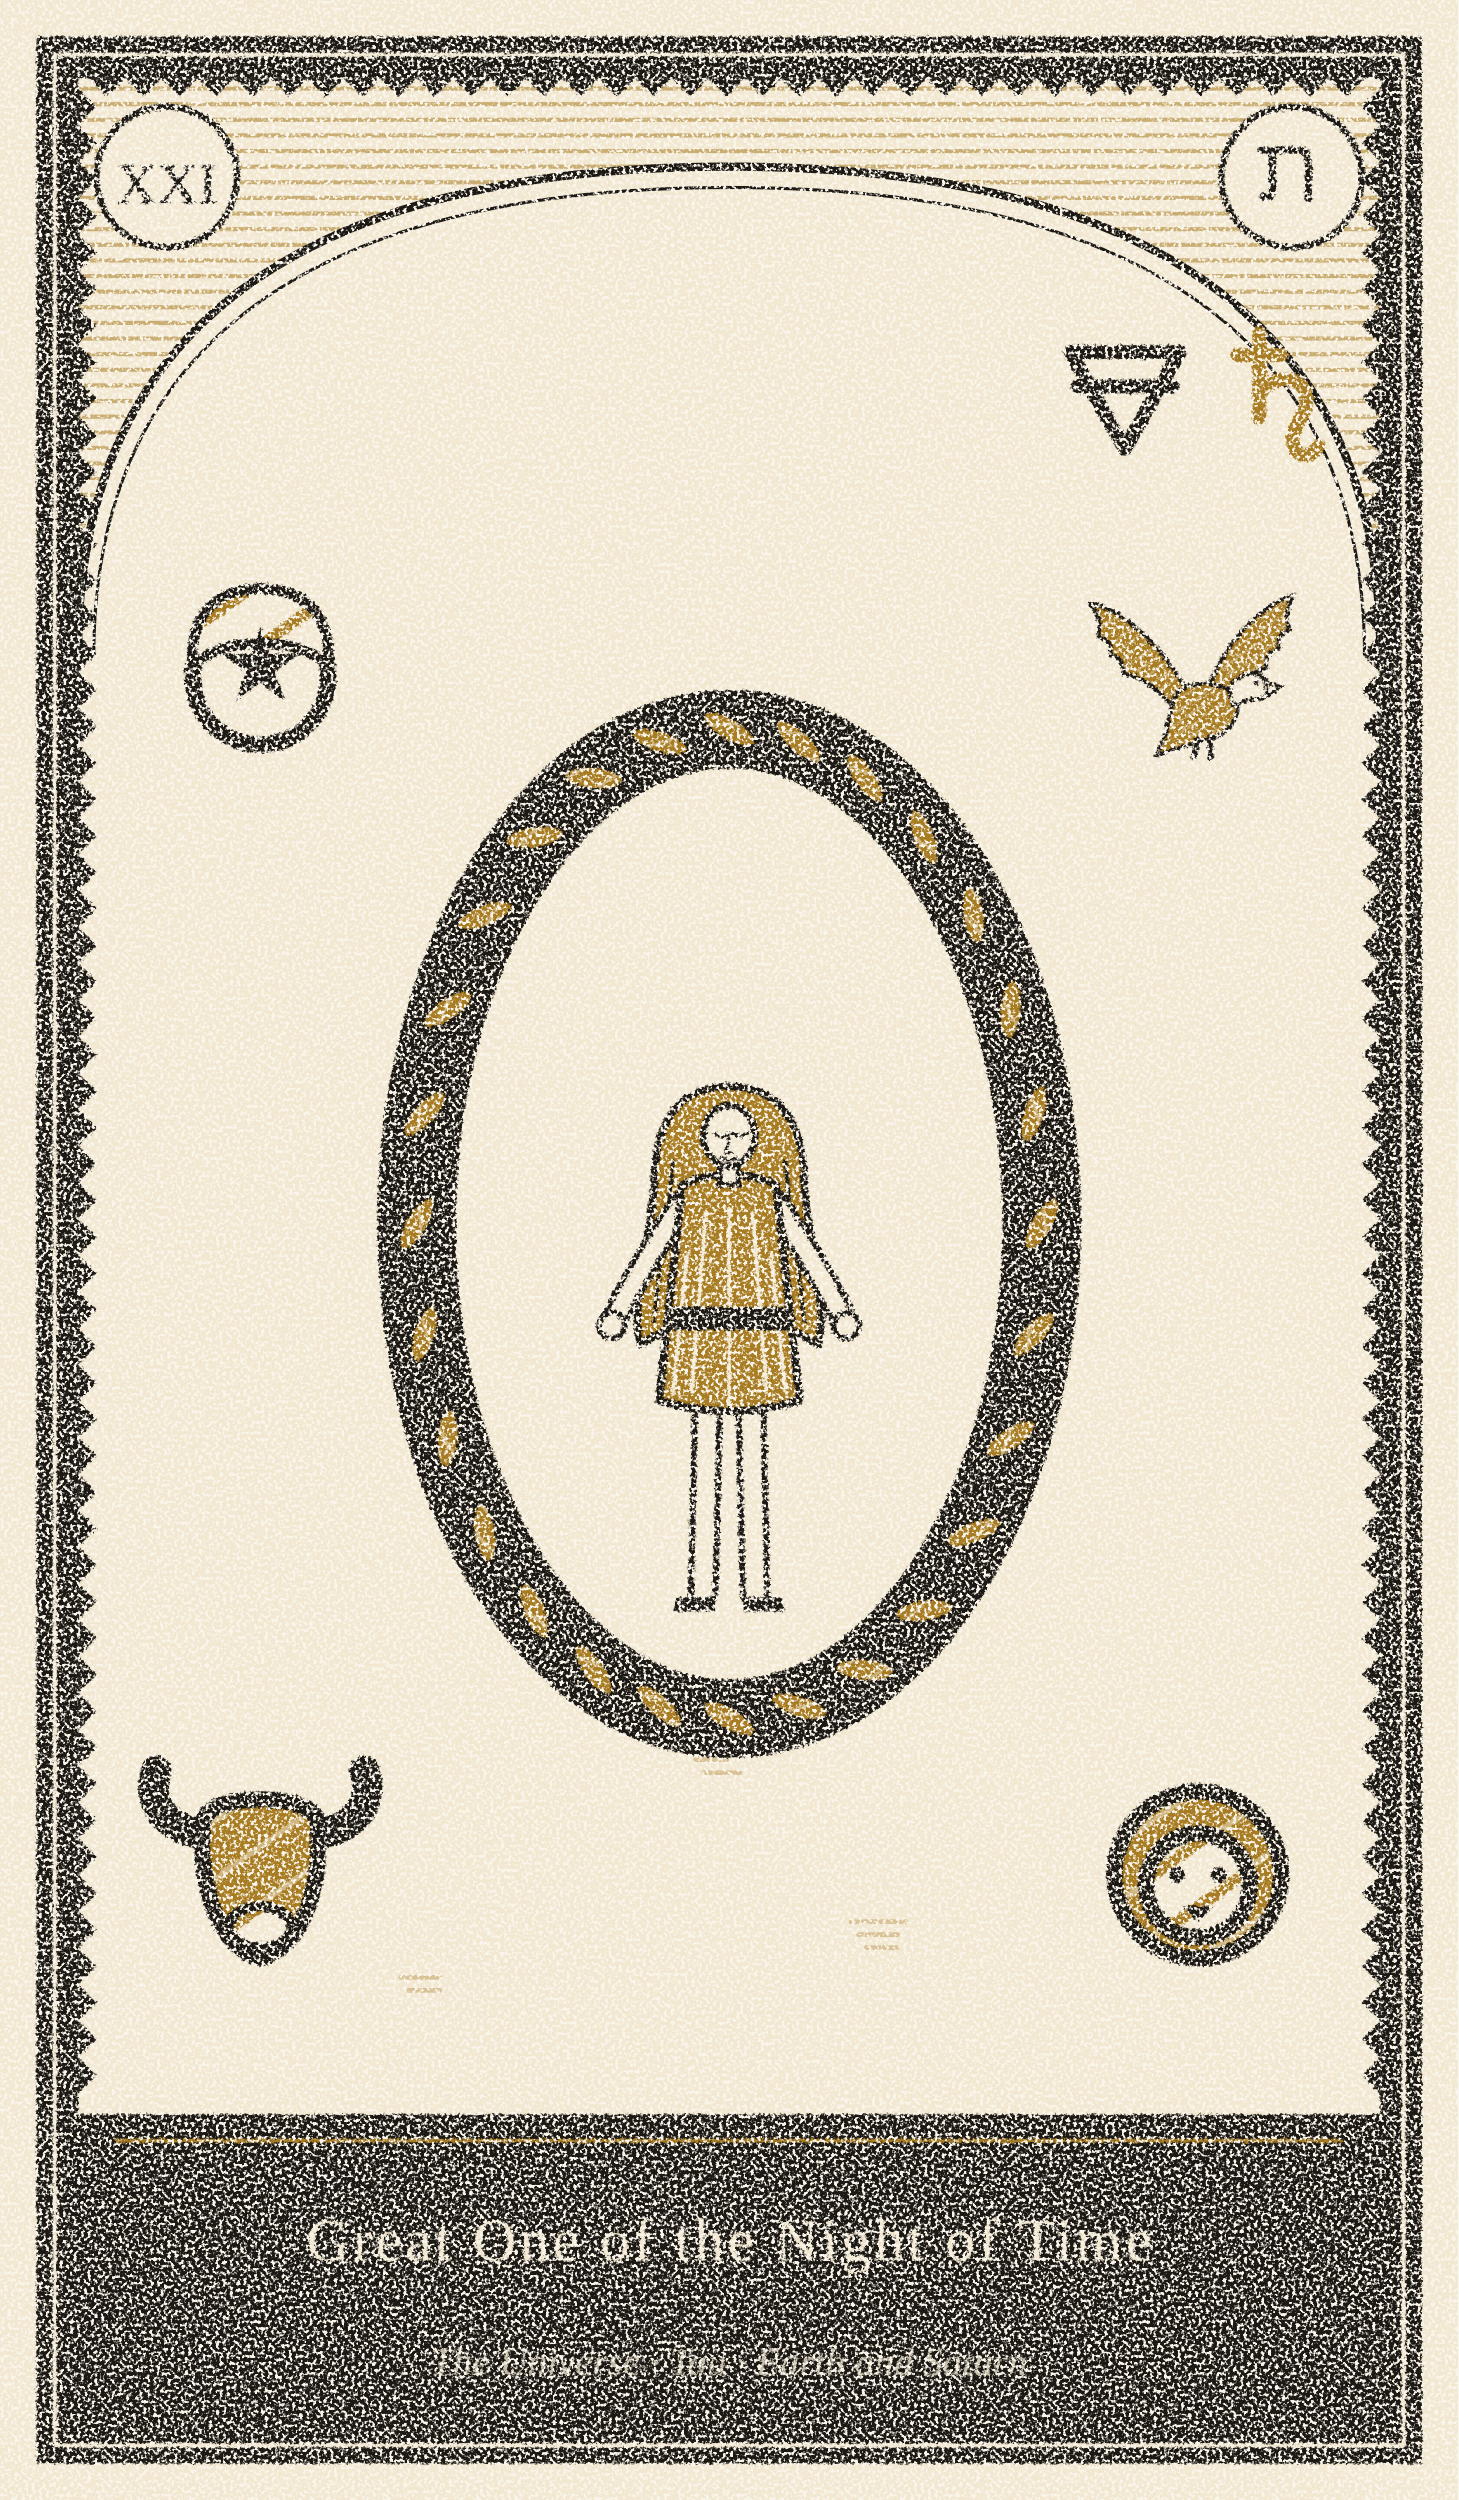
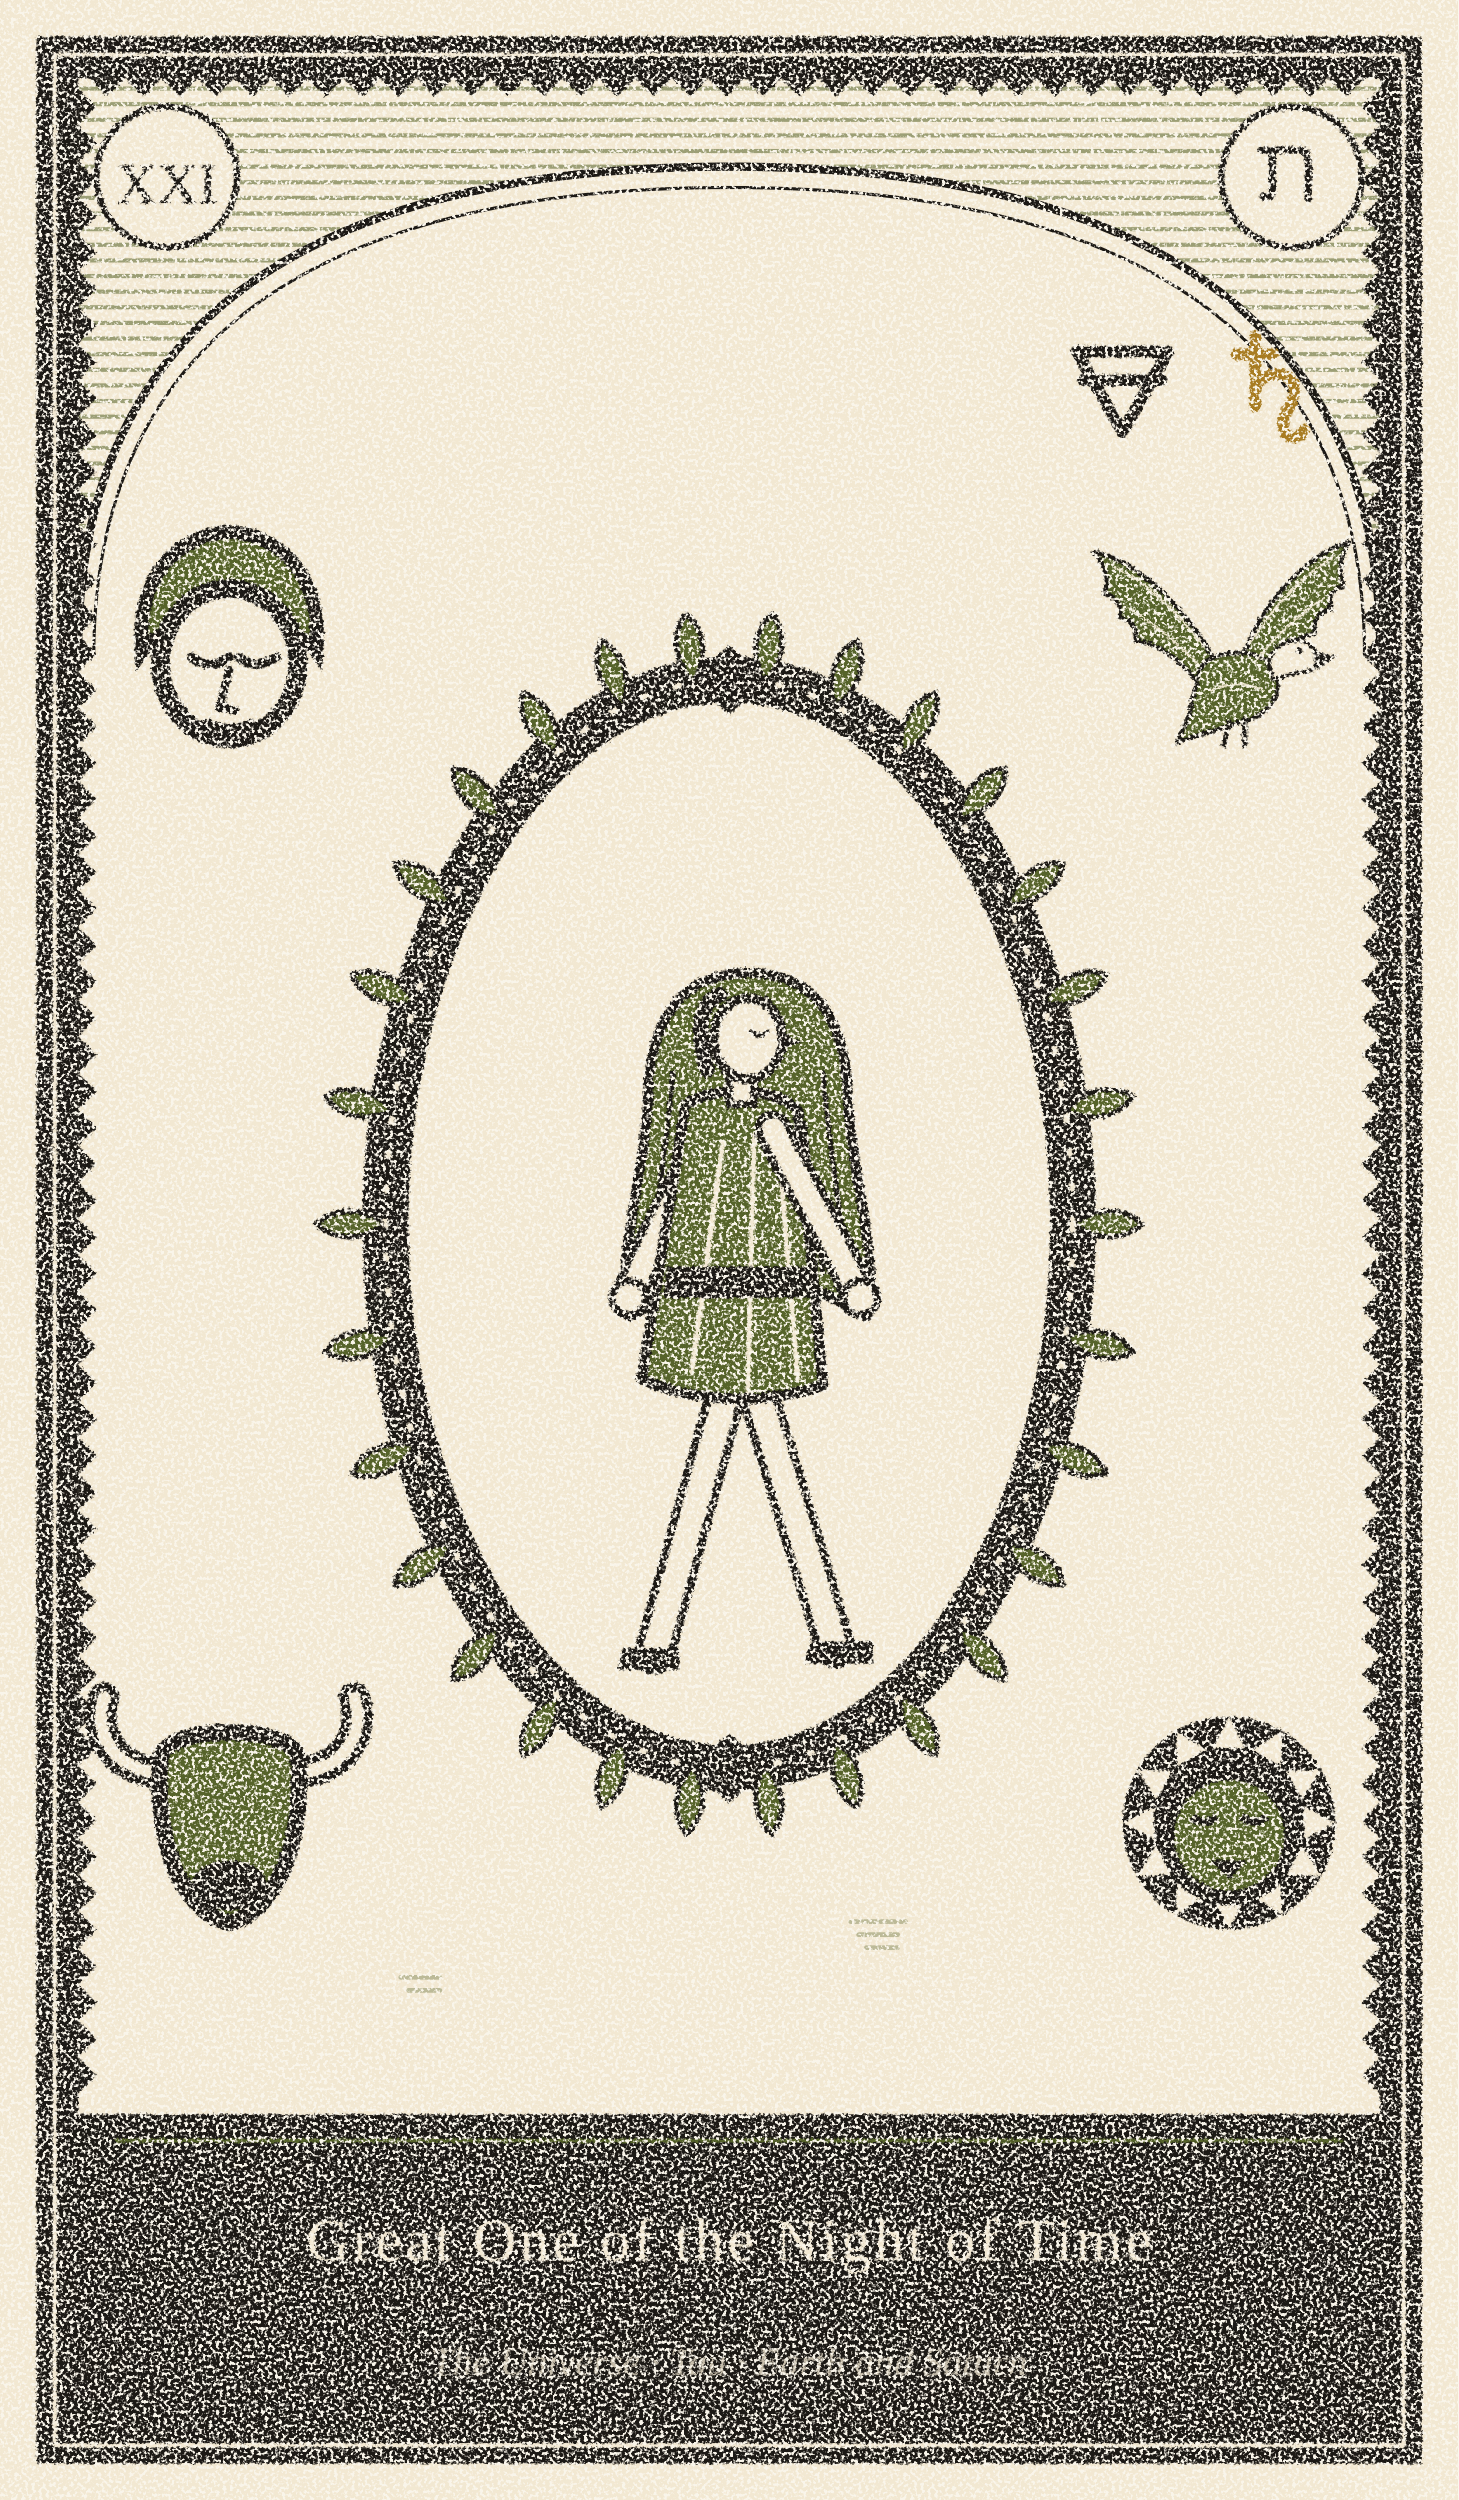
<svg xmlns="http://www.w3.org/2000/svg" viewBox="0 0 560 960" width="560" height="960" role="img" aria-labelledby="t d">
  <defs>
-     <pattern id="gouge" width="9" height="9" patternUnits="userSpaceOnUse" patternTransform="rotate(-35)">
+     <pattern id="gouge-Fire" width="9" height="9" patternUnits="userSpaceOnUse" patternTransform="rotate(-35)">
+       <rect width="9" height="9" fill="#b8371f" />
+       <path d="M0 4.5 H9" stroke="#f2e8d2" stroke-width="1.1" opacity=".55" />
+     </pattern>
+     <pattern id="tint-Fire" width="10" height="10" patternUnits="userSpaceOnUse" patternTransform="rotate(-35)">
+       <rect width="10" height="10" fill="#f2e8d2" />
+       <path d="M0 5 H10" stroke="#b8371f" stroke-width="2.2" />
+     </pattern>
+     <pattern id="gouge-Water" width="9" height="9" patternUnits="userSpaceOnUse" patternTransform="rotate(-35)">
+       <rect width="9" height="9" fill="#1f4a78" />
+       <path d="M0 4.5 H9" stroke="#f2e8d2" stroke-width="1.1" opacity=".55" />
+     </pattern>
+     <pattern id="tint-Water" width="10" height="10" patternUnits="userSpaceOnUse" patternTransform="rotate(-35)">
+       <rect width="10" height="10" fill="#f2e8d2" />
+       <path d="M0 5 H10" stroke="#1f4a78" stroke-width="2.2" />
+     </pattern>
+     <pattern id="gouge-Air" width="9" height="9" patternUnits="userSpaceOnUse" patternTransform="rotate(-35)">
+       <rect width="9" height="9" fill="#b88a22" />
+       <path d="M0 4.5 H9" stroke="#f2e8d2" stroke-width="1.1" opacity=".55" />
+     </pattern>
+     <pattern id="tint-Air" width="10" height="10" patternUnits="userSpaceOnUse" patternTransform="rotate(-35)">
+       <rect width="10" height="10" fill="#f2e8d2" />
+       <path d="M0 5 H10" stroke="#b88a22" stroke-width="2.2" />
+     </pattern>
+     <pattern id="gouge-Earth" width="9" height="9" patternUnits="userSpaceOnUse" patternTransform="rotate(-35)">
+       <rect width="9" height="9" fill="#56632a" />
+       <path d="M0 4.5 H9" stroke="#f2e8d2" stroke-width="1.1" opacity=".55" />
+     </pattern>
+     <pattern id="tint-Earth" width="10" height="10" patternUnits="userSpaceOnUse" patternTransform="rotate(-35)">
+       <rect width="10" height="10" fill="#f2e8d2" />
+       <path d="M0 5 H10" stroke="#56632a" stroke-width="2.2" />
+     </pattern>
+     <pattern id="gouge-Gold" width="9" height="9" patternUnits="userSpaceOnUse" patternTransform="rotate(-35)">
      <rect width="9" height="9" fill="#a87c22" />
      <path d="M0 4.5 H9" stroke="#f2e8d2" stroke-width="1.1" opacity=".55" />
    </pattern>
-     <pattern id="tint" width="10" height="10" patternUnits="userSpaceOnUse" patternTransform="rotate(-35)">
+     <pattern id="tint-Gold" width="10" height="10" patternUnits="userSpaceOnUse" patternTransform="rotate(-35)">
      <rect width="10" height="10" fill="#f2e8d2" />
      <path d="M0 5 H10" stroke="#a87c22" stroke-width="2.2" />
    </pattern>
    <pattern id="hatch" width="6" height="6" patternUnits="userSpaceOnUse" patternTransform="rotate(-35)">
      <rect width="6" height="6" fill="#f2e8d2" />
      <path d="M0 3 H6" stroke="#1c1915" stroke-width="1.3" />
    </pattern>
    <filter id="press" x="-2%" y="-2%" width="104%" height="104%">
      <feTurbulence type="fractalNoise" baseFrequency=".9" numOctaves="2" seed="7" result="n" />
      <feDisplacementMap in="SourceGraphic" in2="n" scale="2.2" xChannelSelector="R" yChannelSelector="G" />
    </filter>
    <filter id="grain" x="0" y="0" width="100%" height="100%">
      <feTurbulence type="fractalNoise" baseFrequency=".75" numOctaves="2" seed="3" />
      <feColorMatrix values="0 0 0 0 .95  0 0 0 0 .91  0 0 0 0 .82  0 0 0 -6 3.1" />
    </filter>
-     <g id="p-wreath-8532d">
-       <ellipse rx="120" ry="190" fill="none" stroke="#1c1915" stroke-width="30.1" />
-       <ellipse rx="120" ry="190" fill="none" stroke="#1c1915" stroke-width="22" />
-       <g fill="url(#gouge)" stroke="#1c1915" stroke-width="2.4">
-         <ellipse cx="120.0" cy="0.0" rx="12" ry="5" transform="rotate(120.0 120.0 0.0)" />
-         <ellipse cx="117.0" cy="42.3" rx="12" ry="5" transform="rotate(132.9 117.0 42.3)" />
-         <ellipse cx="108.1" cy="82.4" rx="12" ry="5" transform="rotate(145.7 108.1 82.4)" />
-         <ellipse cx="93.8" cy="118.5" rx="12" ry="5" transform="rotate(158.6 93.8 118.5)" />
-         <ellipse cx="74.8" cy="148.5" rx="12" ry="5" transform="rotate(171.4 74.8 148.5)" />
-         <ellipse cx="52.1" cy="171.2" rx="12" ry="5" transform="rotate(184.3 52.1 171.2)" />
-         <ellipse cx="26.7" cy="185.2" rx="12" ry="5" transform="rotate(197.1 26.7 185.2)" />
-         <ellipse cx="0.0" cy="190.0" rx="12" ry="5" transform="rotate(210.0 0.0 190.0)" />
-         <ellipse cx="-26.7" cy="185.2" rx="12" ry="5" transform="rotate(222.9 -26.7 185.2)" />
-         <ellipse cx="-52.1" cy="171.2" rx="12" ry="5" transform="rotate(235.7 -52.1 171.2)" />
-         <ellipse cx="-74.8" cy="148.5" rx="12" ry="5" transform="rotate(248.6 -74.8 148.5)" />
-         <ellipse cx="-93.8" cy="118.5" rx="12" ry="5" transform="rotate(261.4 -93.8 118.5)" />
-         <ellipse cx="-108.1" cy="82.4" rx="12" ry="5" transform="rotate(274.3 -108.1 82.4)" />
-         <ellipse cx="-117.0" cy="42.3" rx="12" ry="5" transform="rotate(287.1 -117.0 42.3)" />
-         <ellipse cx="-120.0" cy="0.0" rx="12" ry="5" transform="rotate(300.0 -120.0 0.0)" />
-         <ellipse cx="-117.0" cy="-42.3" rx="12" ry="5" transform="rotate(312.9 -117.0 -42.3)" />
-         <ellipse cx="-108.1" cy="-82.4" rx="12" ry="5" transform="rotate(325.7 -108.1 -82.4)" />
-         <ellipse cx="-93.8" cy="-118.5" rx="12" ry="5" transform="rotate(338.6 -93.8 -118.5)" />
-         <ellipse cx="-74.8" cy="-148.5" rx="12" ry="5" transform="rotate(351.4 -74.8 -148.5)" />
-         <ellipse cx="-52.1" cy="-171.2" rx="12" ry="5" transform="rotate(364.3 -52.1 -171.2)" />
-         <ellipse cx="-26.7" cy="-185.2" rx="12" ry="5" transform="rotate(377.1 -26.7 -185.2)" />
-         <ellipse cx="-0.0" cy="-190.0" rx="12" ry="5" transform="rotate(390.0 -0.0 -190.0)" />
-         <ellipse cx="26.7" cy="-185.2" rx="12" ry="5" transform="rotate(402.9 26.7 -185.2)" />
-         <ellipse cx="52.1" cy="-171.2" rx="12" ry="5" transform="rotate(415.7 52.1 -171.2)" />
-         <ellipse cx="74.8" cy="-148.5" rx="12" ry="5" transform="rotate(428.6 74.8 -148.5)" />
-         <ellipse cx="93.8" cy="-118.5" rx="12" ry="5" transform="rotate(441.4 93.8 -118.5)" />
-         <ellipse cx="108.1" cy="-82.4" rx="12" ry="5" transform="rotate(454.3 108.1 -82.4)" />
-         <ellipse cx="117.0" cy="-42.3" rx="12" ry="5" transform="rotate(467.1 117.0 -42.3)" />
-       </g>
+     <g id="p-wreath-Earth-be92d" style="color:#56632a">
+       <ellipse rx="120" ry="190" fill="none" stroke="#1c1915" stroke-width="16" />
+       <path d="M120 0 c-6 -8 -6 -18 0 -24 c6 6 6 16 0 24 Z" transform="rotate(90 120 0)" fill="currentColor" stroke="#1c1915" stroke-width="1.8" />
+       <path d="M117.4 39.5 c-6 -8 -6 -18 0 -24 c6 6 6 16 0 24 Z" transform="rotate(102 117.4 39.5)" fill="currentColor" stroke="#1c1915" stroke-width="1.8" />
+       <path d="M109.6 77.3 c-6 -8 -6 -18 0 -24 c6 6 6 16 0 24 Z" transform="rotate(114 109.6 77.3)" fill="currentColor" stroke="#1c1915" stroke-width="1.8" />
+       <path d="M97.1 111.7 c-6 -8 -6 -18 0 -24 c6 6 6 16 0 24 Z" transform="rotate(126 97.1 111.7)" fill="currentColor" stroke="#1c1915" stroke-width="1.8" />
+       <path d="M80.3 141.2 c-6 -8 -6 -18 0 -24 c6 6 6 16 0 24 Z" transform="rotate(138 80.3 141.2)" fill="currentColor" stroke="#1c1915" stroke-width="1.8" />
+       <path d="M60 164.5 c-6 -8 -6 -18 0 -24 c6 6 6 16 0 24 Z" transform="rotate(150 60 164.5)" fill="currentColor" stroke="#1c1915" stroke-width="1.8" />
+       <path d="M37.1 180.7 c-6 -8 -6 -18 0 -24 c6 6 6 16 0 24 Z" transform="rotate(162 37.1 180.7)" fill="currentColor" stroke="#1c1915" stroke-width="1.8" />
+       <path d="M12.5 189 c-6 -8 -6 -18 0 -24 c6 6 6 16 0 24 Z" transform="rotate(174 12.5 189)" fill="currentColor" stroke="#1c1915" stroke-width="1.8" />
+       <path d="M-12.5 189 c-6 -8 -6 -18 0 -24 c6 6 6 16 0 24 Z" transform="rotate(186 -12.5 189)" fill="currentColor" stroke="#1c1915" stroke-width="1.8" />
+       <path d="M-37.1 180.7 c-6 -8 -6 -18 0 -24 c6 6 6 16 0 24 Z" transform="rotate(198 -37.1 180.7)" fill="currentColor" stroke="#1c1915" stroke-width="1.8" />
+       <path d="M-60 164.5 c-6 -8 -6 -18 0 -24 c6 6 6 16 0 24 Z" transform="rotate(210 -60 164.5)" fill="currentColor" stroke="#1c1915" stroke-width="1.8" />
+       <path d="M-80.3 141.2 c-6 -8 -6 -18 0 -24 c6 6 6 16 0 24 Z" transform="rotate(222 -80.3 141.2)" fill="currentColor" stroke="#1c1915" stroke-width="1.8" />
+       <path d="M-97.1 111.7 c-6 -8 -6 -18 0 -24 c6 6 6 16 0 24 Z" transform="rotate(234 -97.1 111.7)" fill="currentColor" stroke="#1c1915" stroke-width="1.8" />
+       <path d="M-109.6 77.3 c-6 -8 -6 -18 0 -24 c6 6 6 16 0 24 Z" transform="rotate(246 -109.6 77.3)" fill="currentColor" stroke="#1c1915" stroke-width="1.8" />
+       <path d="M-117.4 39.5 c-6 -8 -6 -18 0 -24 c6 6 6 16 0 24 Z" transform="rotate(258 -117.4 39.5)" fill="currentColor" stroke="#1c1915" stroke-width="1.8" />
+       <path d="M-120 0 c-6 -8 -6 -18 0 -24 c6 6 6 16 0 24 Z" transform="rotate(270 -120 0)" fill="currentColor" stroke="#1c1915" stroke-width="1.8" />
+       <path d="M-117.4 -39.5 c-6 -8 -6 -18 0 -24 c6 6 6 16 0 24 Z" transform="rotate(282 -117.4 -39.5)" fill="currentColor" stroke="#1c1915" stroke-width="1.8" />
+       <path d="M-109.6 -77.3 c-6 -8 -6 -18 0 -24 c6 6 6 16 0 24 Z" transform="rotate(294 -109.6 -77.3)" fill="currentColor" stroke="#1c1915" stroke-width="1.8" />
+       <path d="M-97.1 -111.7 c-6 -8 -6 -18 0 -24 c6 6 6 16 0 24 Z" transform="rotate(306 -97.1 -111.7)" fill="currentColor" stroke="#1c1915" stroke-width="1.8" />
+       <path d="M-80.3 -141.2 c-6 -8 -6 -18 0 -24 c6 6 6 16 0 24 Z" transform="rotate(318 -80.3 -141.2)" fill="currentColor" stroke="#1c1915" stroke-width="1.8" />
+       <path d="M-60 -164.5 c-6 -8 -6 -18 0 -24 c6 6 6 16 0 24 Z" transform="rotate(330 -60 -164.5)" fill="currentColor" stroke="#1c1915" stroke-width="1.8" />
+       <path d="M-37.1 -180.7 c-6 -8 -6 -18 0 -24 c6 6 6 16 0 24 Z" transform="rotate(342 -37.1 -180.7)" fill="currentColor" stroke="#1c1915" stroke-width="1.8" />
+       <path d="M-12.5 -189 c-6 -8 -6 -18 0 -24 c6 6 6 16 0 24 Z" transform="rotate(354 -12.5 -189)" fill="currentColor" stroke="#1c1915" stroke-width="1.8" />
+       <path d="M12.5 -189 c-6 -8 -6 -18 0 -24 c6 6 6 16 0 24 Z" transform="rotate(366 12.5 -189)" fill="currentColor" stroke="#1c1915" stroke-width="1.8" />
+       <path d="M37.1 -180.7 c-6 -8 -6 -18 0 -24 c6 6 6 16 0 24 Z" transform="rotate(378 37.1 -180.7)" fill="currentColor" stroke="#1c1915" stroke-width="1.8" />
+       <path d="M60 -164.5 c-6 -8 -6 -18 0 -24 c6 6 6 16 0 24 Z" transform="rotate(390 60 -164.5)" fill="currentColor" stroke="#1c1915" stroke-width="1.8" />
+       <path d="M80.3 -141.2 c-6 -8 -6 -18 0 -24 c6 6 6 16 0 24 Z" transform="rotate(402 80.3 -141.2)" fill="currentColor" stroke="#1c1915" stroke-width="1.8" />
+       <path d="M97.1 -111.7 c-6 -8 -6 -18 0 -24 c6 6 6 16 0 24 Z" transform="rotate(414 97.1 -111.7)" fill="currentColor" stroke="#1c1915" stroke-width="1.8" />
+       <path d="M109.6 -77.3 c-6 -8 -6 -18 0 -24 c6 6 6 16 0 24 Z" transform="rotate(426 109.6 -77.3)" fill="currentColor" stroke="#1c1915" stroke-width="1.8" />
+       <path d="M117.4 -39.5 c-6 -8 -6 -18 0 -24 c6 6 6 16 0 24 Z" transform="rotate(438 117.4 -39.5)" fill="currentColor" stroke="#1c1915" stroke-width="1.8" />
+       <ellipse rx="120" ry="190" fill="none" stroke="#f2e8d2" stroke-width="2" stroke-dasharray="3 9" />
+       <path d="M-14 -190 L0 -202 L14 -190 L0 -178 Z M-14 190 L0 178 L14 190 L0 202 Z" fill="#1c1915" />
    </g>
-     <g id="p-hair-long-46d94" style="color:#a87c22">
+     <g id="p-hair-long-Earth-46d94" style="color:#56632a">
      <path d="M0 -22 C-26 -22 -32 0 -32 20 C-34 46 -42 70 -38 88 L-16 76 L-12 22 L12 22 L16 76 L38 88 C42 70 34 46 32 20 C32 0 26 -22 0 -22 Z" fill="currentColor" stroke="#1c1915" stroke-width="3.2" stroke-linejoin="round" />
      <path d="M-24 10 C-26 34 -30 56 -32 78 M-18 26 C-20 46 -22 60 -24 74 M24 10 C26 34 30 56 32 78 M18 26 C20 46 22 60 24 74" fill="none" stroke="#1c1915" stroke-width="1.6" stroke-linecap="round" />
    </g>
-     <g id="p-figure-ceab8" style="color:#a87c22">
-       <path d="M-9 -100 L-11 -6 M9 -100 L11 -6" fill="none" stroke="#1c1915" stroke-width="13" stroke-linecap="round" stroke-linejoin="round" />
-       <path d="M-9 -100 L-11 -6 M9 -100 L11 -6" fill="none" stroke="#f2e8d2" stroke-width="8" stroke-linecap="round" stroke-linejoin="round" />
-       <path d="M-22 -4 L-6 -4 L-6 2 L-24 2 Z M22 -4 L6 -4 L6 2 L24 2 Z" fill="#1c1915" />
-       <path d="M-20 -172 C-30 -156 -42 -138 -50 -120 M20 -172 C30 -156 42 -138 50 -120" fill="none" stroke="#1c1915" stroke-width="12" stroke-linecap="round" stroke-linejoin="round" />
-       <path d="M-20 -172 C-30 -156 -42 -138 -50 -120 M20 -172 C30 -156 42 -138 50 -120" fill="none" stroke="#f2e8d2" stroke-width="7" stroke-linecap="round" stroke-linejoin="round" />
-       <path d="M-20 -180 C-8 -186 8 -186 20 -180 L30 -88 C10 -82 -10 -82 -30 -88 Z" fill="currentColor" stroke="#1c1915" stroke-width="3.4" stroke-linejoin="round" />
-       <path d="M-10 -168 L-16 -92 M0 -170 L0 -86 M10 -168 L16 -92 M-18 -150 L-24 -92 M18 -150 L24 -92" stroke="#f2e8d2" stroke-width="1.6" stroke-linecap="round" />
-       <path d="M-24 -128 H24 L25 -118 H-25 Z" fill="#1c1915" />
-       <rect x="-4" y="-190" width="8" height="10" fill="#f2e8d2" stroke="#1c1915" stroke-width="2.4" />
-       <path d="M0 -201 m-11 0 a11 13 0 1 0 22 0 a11 13 0 1 0 -22 0" fill="#f2e8d2" stroke="#1c1915" stroke-width="3" />
-       <path d="M0 -201 m-6 -1 q3 2.2 6 0 M0 -201 m1.5 -1 q3 2.2 6 0" fill="none" stroke="#1c1915" stroke-width="1.5" stroke-linecap="round" />
-       <path d="M0 -201 m0 1 l-1.5 6 l2.5 0.5" fill="none" stroke="#1c1915" stroke-width="1.3" stroke-linecap="round" />
-       <path d="M0 -201 m-3.5 9.5 q3.5 1.6 7 0" fill="none" stroke="#1c1915" stroke-width="1.3" stroke-linecap="round" />
-       <circle cx="-50" cy="-120" r="5.5" fill="#f2e8d2" stroke="#1c1915" stroke-width="2.4" />
-       <circle cx="50" cy="-120" r="5.5" fill="#f2e8d2" stroke="#1c1915" stroke-width="2.4" />
+     <g id="p-figure-walk-Earth-ceab8" style="color:#56632a">
+       <path d="M2 -98 L-24 -4 M6 -98 L34 -6" fill="none" stroke="#1c1915" stroke-width="13" stroke-linecap="round" stroke-linejoin="round" />
+       <path d="M2 -98 L-24 -4 M6 -98 L34 -6" fill="none" stroke="#f2e8d2" stroke-width="8" stroke-linecap="round" stroke-linejoin="round" />
+       <path d="M-34 -6 L-16 -6 L-16 1 L-36 1 Z M26 -8 L46 -8 L46 -1 L24 -1 Z" fill="#1c1915" />
+       <path d="M-6 -172 C-16 -152 -26 -134 -32 -118" fill="none" stroke="#1c1915" stroke-width="12" stroke-linecap="round" stroke-linejoin="round" />
+       <path d="M-6 -172 C-16 -152 -26 -134 -32 -118" fill="none" stroke="#f2e8d2" stroke-width="7" stroke-linecap="round" stroke-linejoin="round" />
+       <path d="M-14 -180 C-4 -186 14 -186 22 -178 L30 -90 C12 -84 -10 -84 -28 -92 Z" fill="currentColor" stroke="#1c1915" stroke-width="3.4" stroke-linejoin="round" />
+       <path d="M-2 -168 L-12 -94 M8 -170 L6 -88 M16 -164 L22 -92" stroke="#f2e8d2" stroke-width="1.6" stroke-linecap="round" />
+       <path d="M-20 -128 H26 L27 -118 H-21 Z" fill="#1c1915" />
+       <path d="M14 -172 C24 -152 34 -136 42 -118" fill="none" stroke="#1c1915" stroke-width="12" stroke-linecap="round" stroke-linejoin="round" />
+       <path d="M14 -172 C24 -152 34 -136 42 -118" fill="none" stroke="#f2e8d2" stroke-width="7" stroke-linecap="round" stroke-linejoin="round" />
+       <rect x="0" y="-190" width="8" height="10" fill="#f2e8d2" stroke="#1c1915" stroke-width="2.4" />
+       <path d="M6 -201 m-11 0 a11 13 0 1 0 22 0 a11 13 0 1 0 -22 0" fill="#f2e8d2" stroke="#1c1915" stroke-width="3" />
+       <path d="M6 -201 m6 -13 c2 6 5 9 5 12 l4 2 l-4 1" fill="none" stroke="#1c1915" stroke-width="1.6" stroke-linecap="round" />
+       <path d="M6 -201 m1 -2 q2.5 2 5 0" fill="none" stroke="#1c1915" stroke-width="1.5" stroke-linecap="round" />
+       <path d="M6 -201 m-9 -14 c-6 2 -8 10 -4 24" fill="none" stroke="#1c1915" stroke-width="5" stroke-linecap="round" />
+       <circle cx="42" cy="-118" r="5.5" fill="#f2e8d2" stroke="#1c1915" stroke-width="2.4" />
+       <circle cx="-32" cy="-118" r="5.5" fill="#f2e8d2" stroke="#1c1915" stroke-width="2.4" />
    </g>
-     <g id="p-head-angel-5ba48">
-       <circle r="13" fill="#f2e8d2" stroke="#1c1915" stroke-width="3.1" />
-       <path d="M-13 -2 C-14 -14 -6 -17 0 -17 C6 -17 14 -14 13 -2 C8 -8 -8 -8 -13 -2 Z" fill="url(#tint)" stroke="#1c1915" stroke-width="2" />
-       <path d="M0 -10 L2.4 -2.6 L-3.9 -7.3 L3.9 -7.3 L-2.4 -2.6 Z" fill="none" stroke="#1c1915" stroke-width="2.3" transform="translate(0 4)" />
+     <g id="p-head-angel-Earth-be92d" style="color:#56632a">
+       <path d="M-14 0 C-15 -14 -6 -19 0 -19 C6 -19 15 -14 14 0 C10 -6 -10 -6 -14 0 Z" fill="currentColor" stroke="#1c1915" stroke-width="2.2" />
+       <path d="M0 2 m-11 0 a11 12 0 1 0 22 0 a11 12 0 1 0 -22 0" fill="#f2e8d2" stroke="#1c1915" stroke-width="3" />
+       <path d="M0 2 m-6 -1 q3 2.2 6 0 M0 2 m1.5 -1 q3 2.2 6 0" fill="none" stroke="#1c1915" stroke-width="1.5" stroke-linecap="round" />
+       <path d="M0 2 m0 1 l-1.5 6 l2.5 0.5" fill="none" stroke="#1c1915" stroke-width="1.3" stroke-linecap="round" />
+       <path d="M0 2 m-3.5 9.5 q3.5 1.6 7 0" fill="none" stroke="#1c1915" stroke-width="1.3" stroke-linecap="round" />
    </g>
-     <g id="p-eagle-1b15c">
-       <g stroke="#1c1915" stroke-width="3.8" stroke-linejoin="round" fill="url(#gouge)">
+     <g id="p-eagle-Earth-be92d" style="color:#56632a">
+       <g fill="currentColor" stroke="#1c1915" stroke-width="3.4" stroke-linejoin="round">
        <path d="M-10 -10 C-30 -50 -70 -90 -104 -96 C-94 -84 -92 -74 -96 -64 C-86 -62 -82 -54 -84 -46 C-74 -44 -70 -36 -72 -28 C-56 -26 -40 -16 -24 4 Z" />
        <path d="M10 -14 C24 -54 56 -92 92 -104 C84 -90 84 -80 88 -70 C78 -68 76 -60 78 -52 C68 -50 64 -42 66 -34 C50 -30 36 -18 24 0 Z" />
        <path d="M-24 0 C-24 -20 20 -26 34 -8 C44 6 34 30 10 34 L-40 50 L-30 28 C-30 20 -26 10 -24 0 Z" />
-         <path d="M30 -10 C34 -30 58 -34 66 -20 C70 -12 66 -4 58 -4 C50 -4 42 0 34 2 Z" fill="#f2e8d2" />
      </g>
-       <path d="M64 -20 L80 -16 L68 -8 Z" fill="url(#tint)" stroke="#1c1915" stroke-width="3.1" />
-       <circle cx="56" cy="-20" r="2.5" fill="#1c1915" />
-       <g stroke="#1c1915" stroke-width="5.8" stroke-linecap="round">
-         <path d="M0 34 L-4 52 M12 32 L12 52" />
-       </g>
+       <path d="M30 -10 C34 -30 58 -34 66 -20 C70 -12 66 -4 58 -4 C50 -4 42 0 34 2 Z" fill="#f2e8d2" stroke="#1c1915" stroke-width="3" />
+       <path d="M64 -20 L82 -16 L68 -6 Z" fill="#1c1915" />
+       <circle cx="54" cy="-20" r="2.4" fill="#1c1915" />
+       <path d="M-20 -24 C-40 -50 -64 -74 -88 -84 M-24 -10 C-44 -30 -64 -46 -80 -54 M16 -26 C34 -54 56 -78 80 -92 M20 -12 C38 -34 56 -50 72 -60 M-14 10 C0 4 16 4 26 10" fill="none" stroke="#f2e8d2" stroke-width="1.7" stroke-linecap="round" />
+       <path d="M0 34 L-4 52 M12 32 L12 52" stroke="#1c1915" stroke-width="4" stroke-linecap="round" />
    </g>
-     <g id="p-head-bull-11c86">
-       <path d="M-10 -8 C-18 -8 -22 -14 -20 -20 M10 -8 C18 -8 22 -14 20 -20" fill="none" stroke="#1c1915" stroke-width="5.8" stroke-linecap="round" />
-       <path d="M-11 -10 C-11 -16 11 -16 11 -10 C12 2 8 14 0 16 C-8 14 -12 2 -11 -10 Z" fill="url(#gouge)" stroke="#1c1915" stroke-width="3.1" />
-       <ellipse cx="0" cy="10" rx="6" ry="4" fill="url(#tint)" stroke="#1c1915" stroke-width="2" />
+     <g id="p-head-bull-Earth-be92d" style="color:#56632a">
+       <path d="M-10 -8 C-18 -8 -22 -14 -20 -20 M10 -8 C18 -8 22 -14 20 -20" fill="none" stroke="#1c1915" stroke-width="5" stroke-linecap="round" />
+       <path d="M-10 -8 C-18 -8 -22 -14 -20 -20 M10 -8 C18 -8 22 -14 20 -20" fill="none" stroke="#f2e8d2" stroke-width="2" stroke-linecap="round" />
+       <path d="M-11 -10 C-11 -16 11 -16 11 -10 C12 2 8 14 0 16 C-8 14 -12 2 -11 -10 Z" fill="currentColor" stroke="#1c1915" stroke-width="2.6" />
+       <ellipse cx="0" cy="10" rx="6" ry="4" fill="#1c1915" />
    </g>
-     <g id="p-head-lion-8620c">
-       <circle r="16" fill="url(#gouge)" stroke="#1c1915" stroke-width="3.1" />
-       <circle cy="2" r="10" fill="url(#tint)" stroke="#1c1915" stroke-width="3.1" />
+     <g id="p-head-lion-Earth-be92d" style="color:#56632a">
+       <circle r="17" fill="#1c1915" />
+       <path d="M12 2.6 L17 0 L12 -2.6 Z M9.1 8.3 L14.7 8.5 L11.7 3.7 Z M3.7 11.7 L8.5 14.7 L8.3 9.1 Z M-2.6 12 L0 17 L2.6 12 Z M-8.3 9.1 L-8.5 14.7 L-3.7 11.7 Z M-11.7 3.7 L-14.7 8.5 L-9.1 8.3 Z M-12 -2.6 L-17 0 L-12 2.6 Z M-9.1 -8.3 L-14.7 -8.5 L-11.7 -3.7 Z M-3.7 -11.7 L-8.5 -14.7 L-8.3 -9.1 Z M2.6 -12 L-0 -17 L-2.6 -12 Z M8.3 -9.1 L8.5 -14.7 L3.7 -11.7 Z M11.7 -3.7 L14.7 -8.5 L9.1 -8.3 Z" fill="#f2e8d2" />
+       <circle cy="2" r="10" fill="currentColor" stroke="#1c1915" stroke-width="2.4" />
      <path d="M-3 6 H3 L0 9 Z" fill="#1c1915" />
-       <circle cx="-4" cy="0" r="1.5" fill="#1c1915" />
-       <circle cx="4" cy="0" r="1.5" fill="#1c1915" />
+       <path d="M-6 -1 q2 1.6 4 0 M2 -1 q2 1.6 4 0" fill="none" stroke="#1c1915" stroke-width="1.3" />
    </g>
    <clipPath id="pic">
      <rect x="30" y="30" width="500" height="782" />
    </clipPath>
  </defs>
  <rect width="560" height="960" fill="#f2e8d2" />
  <g clip-path="url(#pic)">
    <clipPath id="spandrel">
      <path d="M30 30 H530 V250 C530 110 420 64 280 64 C140 64 30 110 30 250 Z" />
    </clipPath>
    <g clip-path="url(#spandrel)">
-       <path d="M30 34 H530 M30 40 H530 M30 46 H530 M30 52 H530 M30 58 H530 M30 64 H530 M30 70 H530 M30 76 H530 M30 82 H530 M30 88 H530 M30 94 H530 M30 100 H530 M30 106 H530 M30 112 H530 M30 118 H530 M30 124 H530 M30 130 H530 M30 136 H530 M30 142 H530 M30 148 H530 M30 154 H530 M30 160 H530 M30 166 H530 M30 172 H530 M30 178 H530 M30 184 H530 M30 190 H530 M30 196 H530 M30 202 H530 M30 208 H530 M30 214 H530 M30 220 H530 M30 226 H530 M30 232 H530 M30 238 H530 M30 244 H530 " stroke="#a87c22" stroke-width="1.6" opacity=".55" />
+       <path d="M30 34 H530 M30 40 H530 M30 46 H530 M30 52 H530 M30 58 H530 M30 64 H530 M30 70 H530 M30 76 H530 M30 82 H530 M30 88 H530 M30 94 H530 M30 100 H530 M30 106 H530 M30 112 H530 M30 118 H530 M30 124 H530 M30 130 H530 M30 136 H530 M30 142 H530 M30 148 H530 M30 154 H530 M30 160 H530 M30 166 H530 M30 172 H530 M30 178 H530 M30 184 H530 M30 190 H530 M30 196 H530 M30 202 H530 M30 208 H530 M30 214 H530 M30 220 H530 M30 226 H530 M30 232 H530 M30 238 H530 M30 244 H530 " stroke="#56632a" stroke-width="1.6" opacity=".55" />
    </g>
    <path d="M30 250 C30 110 140 64 280 64 C420 64 530 110 530 250" fill="none" stroke="#1c1915" stroke-width="3.2" />
    <path d="M36 252 C36 116 144 72 280 72 C416 72 524 116 524 252" fill="none" stroke="#1c1915" stroke-width="1.2" />
-     <path d="M326.7 737.9 h21 M329.7 742.9 h15 M332.7 747.9 h12 M153.9 759.3 h15 M156.9 764.3 h12 M267.1 675.7 h12 M270.1 680.7 h14" stroke="#a87c22" stroke-width="1.8" stroke-linecap="round" opacity=".35" />
+     <path d="M326.7 737.9 h21 M329.7 742.9 h15 M332.7 747.9 h12 M153.9 759.3 h15 M156.9 764.3 h12 M267.1 675.7 h12 M270.1 680.7 h14" stroke="#56632a" stroke-width="1.8" stroke-linecap="round" opacity=".35" />
    <g filter="url(#press)">
-       <use href="#p-wreath-8532d" transform="translate(280 470)" />
-       <use href="#p-hair-long-46d94" transform="translate(280 437) scale(0.9)" />
-       <use href="#p-figure-ceab8" transform="translate(280 617) scale(0.9)" />
-       <use href="#p-head-angel-5ba48" transform="translate(100 260) scale(2)" />
-       <use href="#p-eagle-1b15c" transform="translate(460 270) scale(0.4)" />
-       <use href="#p-head-bull-11c86" transform="translate(100 720) scale(2)" />
-       <use href="#p-head-lion-8620c" transform="translate(460 720) scale(2)" />
-       <g transform="translate(402 122) scale(0.6)" style="color:#1c1915" fill="none" stroke="currentColor" stroke-width="8.8" stroke-linecap="round" stroke-linejoin="round" data-glyph="element-earth">
+       <use href="#p-wreath-Earth-be92d" transform="translate(280 470) scale(1.1)" />
+       <use href="#p-hair-long-Earth-46d94" transform="translate(287.2 400) scale(1.2)" />
+       <use href="#p-figure-walk-Earth-ceab8" transform="translate(280 640) scale(1.2)" />
+       <use href="#p-head-angel-Earth-be92d" transform="translate(88 250) scale(2.4)" />
+       <use href="#p-eagle-Earth-be92d" transform="translate(472 260) scale(0.5)" />
+       <use href="#p-head-bull-Earth-be92d" transform="translate(88 700) scale(2.4)" />
+       <use href="#p-head-lion-Earth-be92d" transform="translate(472 700) scale(2.4)" />
+       <g transform="translate(406 124) scale(0.5)" style="color:#1c1915" fill="none" stroke="currentColor" stroke-width="8.8" stroke-linecap="round" stroke-linejoin="round" data-glyph="element-earth">
        <path d="M15 22 L85 22 L50 84 Z" />
        <line x1="20" y1="44" x2="80" y2="44" />
      </g>
-       <g transform="translate(462 122) scale(0.6)" style="color:#a87c22" fill="none" stroke="currentColor" stroke-width="8.8" stroke-linecap="round" stroke-linejoin="round" data-glyph="planet-saturn">
+       <g transform="translate(464 124) scale(0.5)" style="color:#a87c22" fill="none" stroke="currentColor" stroke-width="8.8" stroke-linecap="round" stroke-linejoin="round" data-glyph="planet-saturn">
        <line x1="36" y1="10" x2="36" y2="64" />
        <line x1="22" y1="24" x2="50" y2="24" />
        <path d="M36 50 C42 36 64 36 66 50 C68 62 54 70 58 82 C60 90 70 90 74 82" />
      </g>
      <circle cx="64" cy="68" r="27" fill="#f2e8d2" stroke="#1c1915" stroke-width="2.4" />
      <circle cx="496" cy="68" r="27" fill="#f2e8d2" stroke="#1c1915" stroke-width="2.4" />
      <text x="64" y="78" font-size="22" text-anchor="middle" fill="#1c1915" font-family="Georgia, 'Times New Roman', serif">XXI</text>
      <g transform="translate(479 51) scale(0.3)" style="color:#1c1915" fill="none" stroke="currentColor" stroke-width="9" stroke-linecap="round" stroke-linejoin="round" data-glyph="hebrew-tau">
        <path d="M18 22 L66 22 C76 22 78 30 78 40 L78 84" />
        <path d="M32 22 L32 74 C32 82 28 84 20 82" />
      </g>
    </g>
  </g>
  <g filter="url(#press)">
    <path d="M14 14 H546 V946 H14 Z M30 30 V812 H530 V30 Z" fill="#1c1915" fill-rule="evenodd" />
    <rect x="21" y="21" width="518" height="918" fill="none" stroke="#f2e8d2" stroke-width="1.6" />
    <path d="M34 30 l7 7 l7 -7 Z M48 30 l7 7 l7 -7 Z M62 30 l7 7 l7 -7 Z M76 30 l7 7 l7 -7 Z M90 30 l7 7 l7 -7 Z M104 30 l7 7 l7 -7 Z M118 30 l7 7 l7 -7 Z M132 30 l7 7 l7 -7 Z M146 30 l7 7 l7 -7 Z M160 30 l7 7 l7 -7 Z M174 30 l7 7 l7 -7 Z M188 30 l7 7 l7 -7 Z M202 30 l7 7 l7 -7 Z M216 30 l7 7 l7 -7 Z M230 30 l7 7 l7 -7 Z M244 30 l7 7 l7 -7 Z M258 30 l7 7 l7 -7 Z M272 30 l7 7 l7 -7 Z M286 30 l7 7 l7 -7 Z M300 30 l7 7 l7 -7 Z M314 30 l7 7 l7 -7 Z M328 30 l7 7 l7 -7 Z M342 30 l7 7 l7 -7 Z M356 30 l7 7 l7 -7 Z M370 30 l7 7 l7 -7 Z M384 30 l7 7 l7 -7 Z M398 30 l7 7 l7 -7 Z M412 30 l7 7 l7 -7 Z M426 30 l7 7 l7 -7 Z M440 30 l7 7 l7 -7 Z M454 30 l7 7 l7 -7 Z M468 30 l7 7 l7 -7 Z M482 30 l7 7 l7 -7 Z M496 30 l7 7 l7 -7 Z M510 30 l7 7 l7 -7 Z M30 34 l7 7 l-7 7 Z M530 34 l-7 7 l7 7 Z M30 48 l7 7 l-7 7 Z M530 48 l-7 7 l7 7 Z M30 62 l7 7 l-7 7 Z M530 62 l-7 7 l7 7 Z M30 76 l7 7 l-7 7 Z M530 76 l-7 7 l7 7 Z M30 90 l7 7 l-7 7 Z M530 90 l-7 7 l7 7 Z M30 104 l7 7 l-7 7 Z M530 104 l-7 7 l7 7 Z M30 118 l7 7 l-7 7 Z M530 118 l-7 7 l7 7 Z M30 132 l7 7 l-7 7 Z M530 132 l-7 7 l7 7 Z M30 146 l7 7 l-7 7 Z M530 146 l-7 7 l7 7 Z M30 160 l7 7 l-7 7 Z M530 160 l-7 7 l7 7 Z M30 174 l7 7 l-7 7 Z M530 174 l-7 7 l7 7 Z M30 188 l7 7 l-7 7 Z M530 188 l-7 7 l7 7 Z M30 202 l7 7 l-7 7 Z M530 202 l-7 7 l7 7 Z M30 216 l7 7 l-7 7 Z M530 216 l-7 7 l7 7 Z M30 230 l7 7 l-7 7 Z M530 230 l-7 7 l7 7 Z M30 244 l7 7 l-7 7 Z M530 244 l-7 7 l7 7 Z M30 258 l7 7 l-7 7 Z M530 258 l-7 7 l7 7 Z M30 272 l7 7 l-7 7 Z M530 272 l-7 7 l7 7 Z M30 286 l7 7 l-7 7 Z M530 286 l-7 7 l7 7 Z M30 300 l7 7 l-7 7 Z M530 300 l-7 7 l7 7 Z M30 314 l7 7 l-7 7 Z M530 314 l-7 7 l7 7 Z M30 328 l7 7 l-7 7 Z M530 328 l-7 7 l7 7 Z M30 342 l7 7 l-7 7 Z M530 342 l-7 7 l7 7 Z M30 356 l7 7 l-7 7 Z M530 356 l-7 7 l7 7 Z M30 370 l7 7 l-7 7 Z M530 370 l-7 7 l7 7 Z M30 384 l7 7 l-7 7 Z M530 384 l-7 7 l7 7 Z M30 398 l7 7 l-7 7 Z M530 398 l-7 7 l7 7 Z M30 412 l7 7 l-7 7 Z M530 412 l-7 7 l7 7 Z M30 426 l7 7 l-7 7 Z M530 426 l-7 7 l7 7 Z M30 440 l7 7 l-7 7 Z M530 440 l-7 7 l7 7 Z M30 454 l7 7 l-7 7 Z M530 454 l-7 7 l7 7 Z M30 468 l7 7 l-7 7 Z M530 468 l-7 7 l7 7 Z M30 482 l7 7 l-7 7 Z M530 482 l-7 7 l7 7 Z M30 496 l7 7 l-7 7 Z M530 496 l-7 7 l7 7 Z M30 510 l7 7 l-7 7 Z M530 510 l-7 7 l7 7 Z M30 524 l7 7 l-7 7 Z M530 524 l-7 7 l7 7 Z M30 538 l7 7 l-7 7 Z M530 538 l-7 7 l7 7 Z M30 552 l7 7 l-7 7 Z M530 552 l-7 7 l7 7 Z M30 566 l7 7 l-7 7 Z M530 566 l-7 7 l7 7 Z M30 580 l7 7 l-7 7 Z M530 580 l-7 7 l7 7 Z M30 594 l7 7 l-7 7 Z M530 594 l-7 7 l7 7 Z M30 608 l7 7 l-7 7 Z M530 608 l-7 7 l7 7 Z M30 622 l7 7 l-7 7 Z M530 622 l-7 7 l7 7 Z M30 636 l7 7 l-7 7 Z M530 636 l-7 7 l7 7 Z M30 650 l7 7 l-7 7 Z M530 650 l-7 7 l7 7 Z M30 664 l7 7 l-7 7 Z M530 664 l-7 7 l7 7 Z M30 678 l7 7 l-7 7 Z M530 678 l-7 7 l7 7 Z M30 692 l7 7 l-7 7 Z M530 692 l-7 7 l7 7 Z M30 706 l7 7 l-7 7 Z M530 706 l-7 7 l7 7 Z M30 720 l7 7 l-7 7 Z M530 720 l-7 7 l7 7 Z M30 734 l7 7 l-7 7 Z M530 734 l-7 7 l7 7 Z M30 748 l7 7 l-7 7 Z M530 748 l-7 7 l7 7 Z M30 762 l7 7 l-7 7 Z M530 762 l-7 7 l7 7 Z M30 776 l7 7 l-7 7 Z M530 776 l-7 7 l7 7 Z M30 790 l7 7 l-7 7 Z M530 790 l-7 7 l7 7 Z" fill="#1c1915" />
    <rect x="30" y="812" width="500" height="120" fill="#1c1915" />
-     <path d="M44 822 H516" stroke="#a87c22" stroke-width="1.4" />
+     <path d="M44 822 H516" stroke="#56632a" stroke-width="1.4" />
    <text x="280" y="868" font-size="23" text-anchor="middle" fill="#f2e8d2" letter-spacing="1.2" font-family="Georgia, 'Times New Roman', serif">Great One of the Night of Time</text>
    <text x="280" y="912" font-size="15" text-anchor="middle" fill="#f2e8d2" font-style="italic" font-family="Georgia, 'Times New Roman', serif" opacity=".8">The Universe · Tau · Earth and Saturn</text>
  </g>
  <rect width="560" height="960" filter="url(#grain)" />
</svg>
